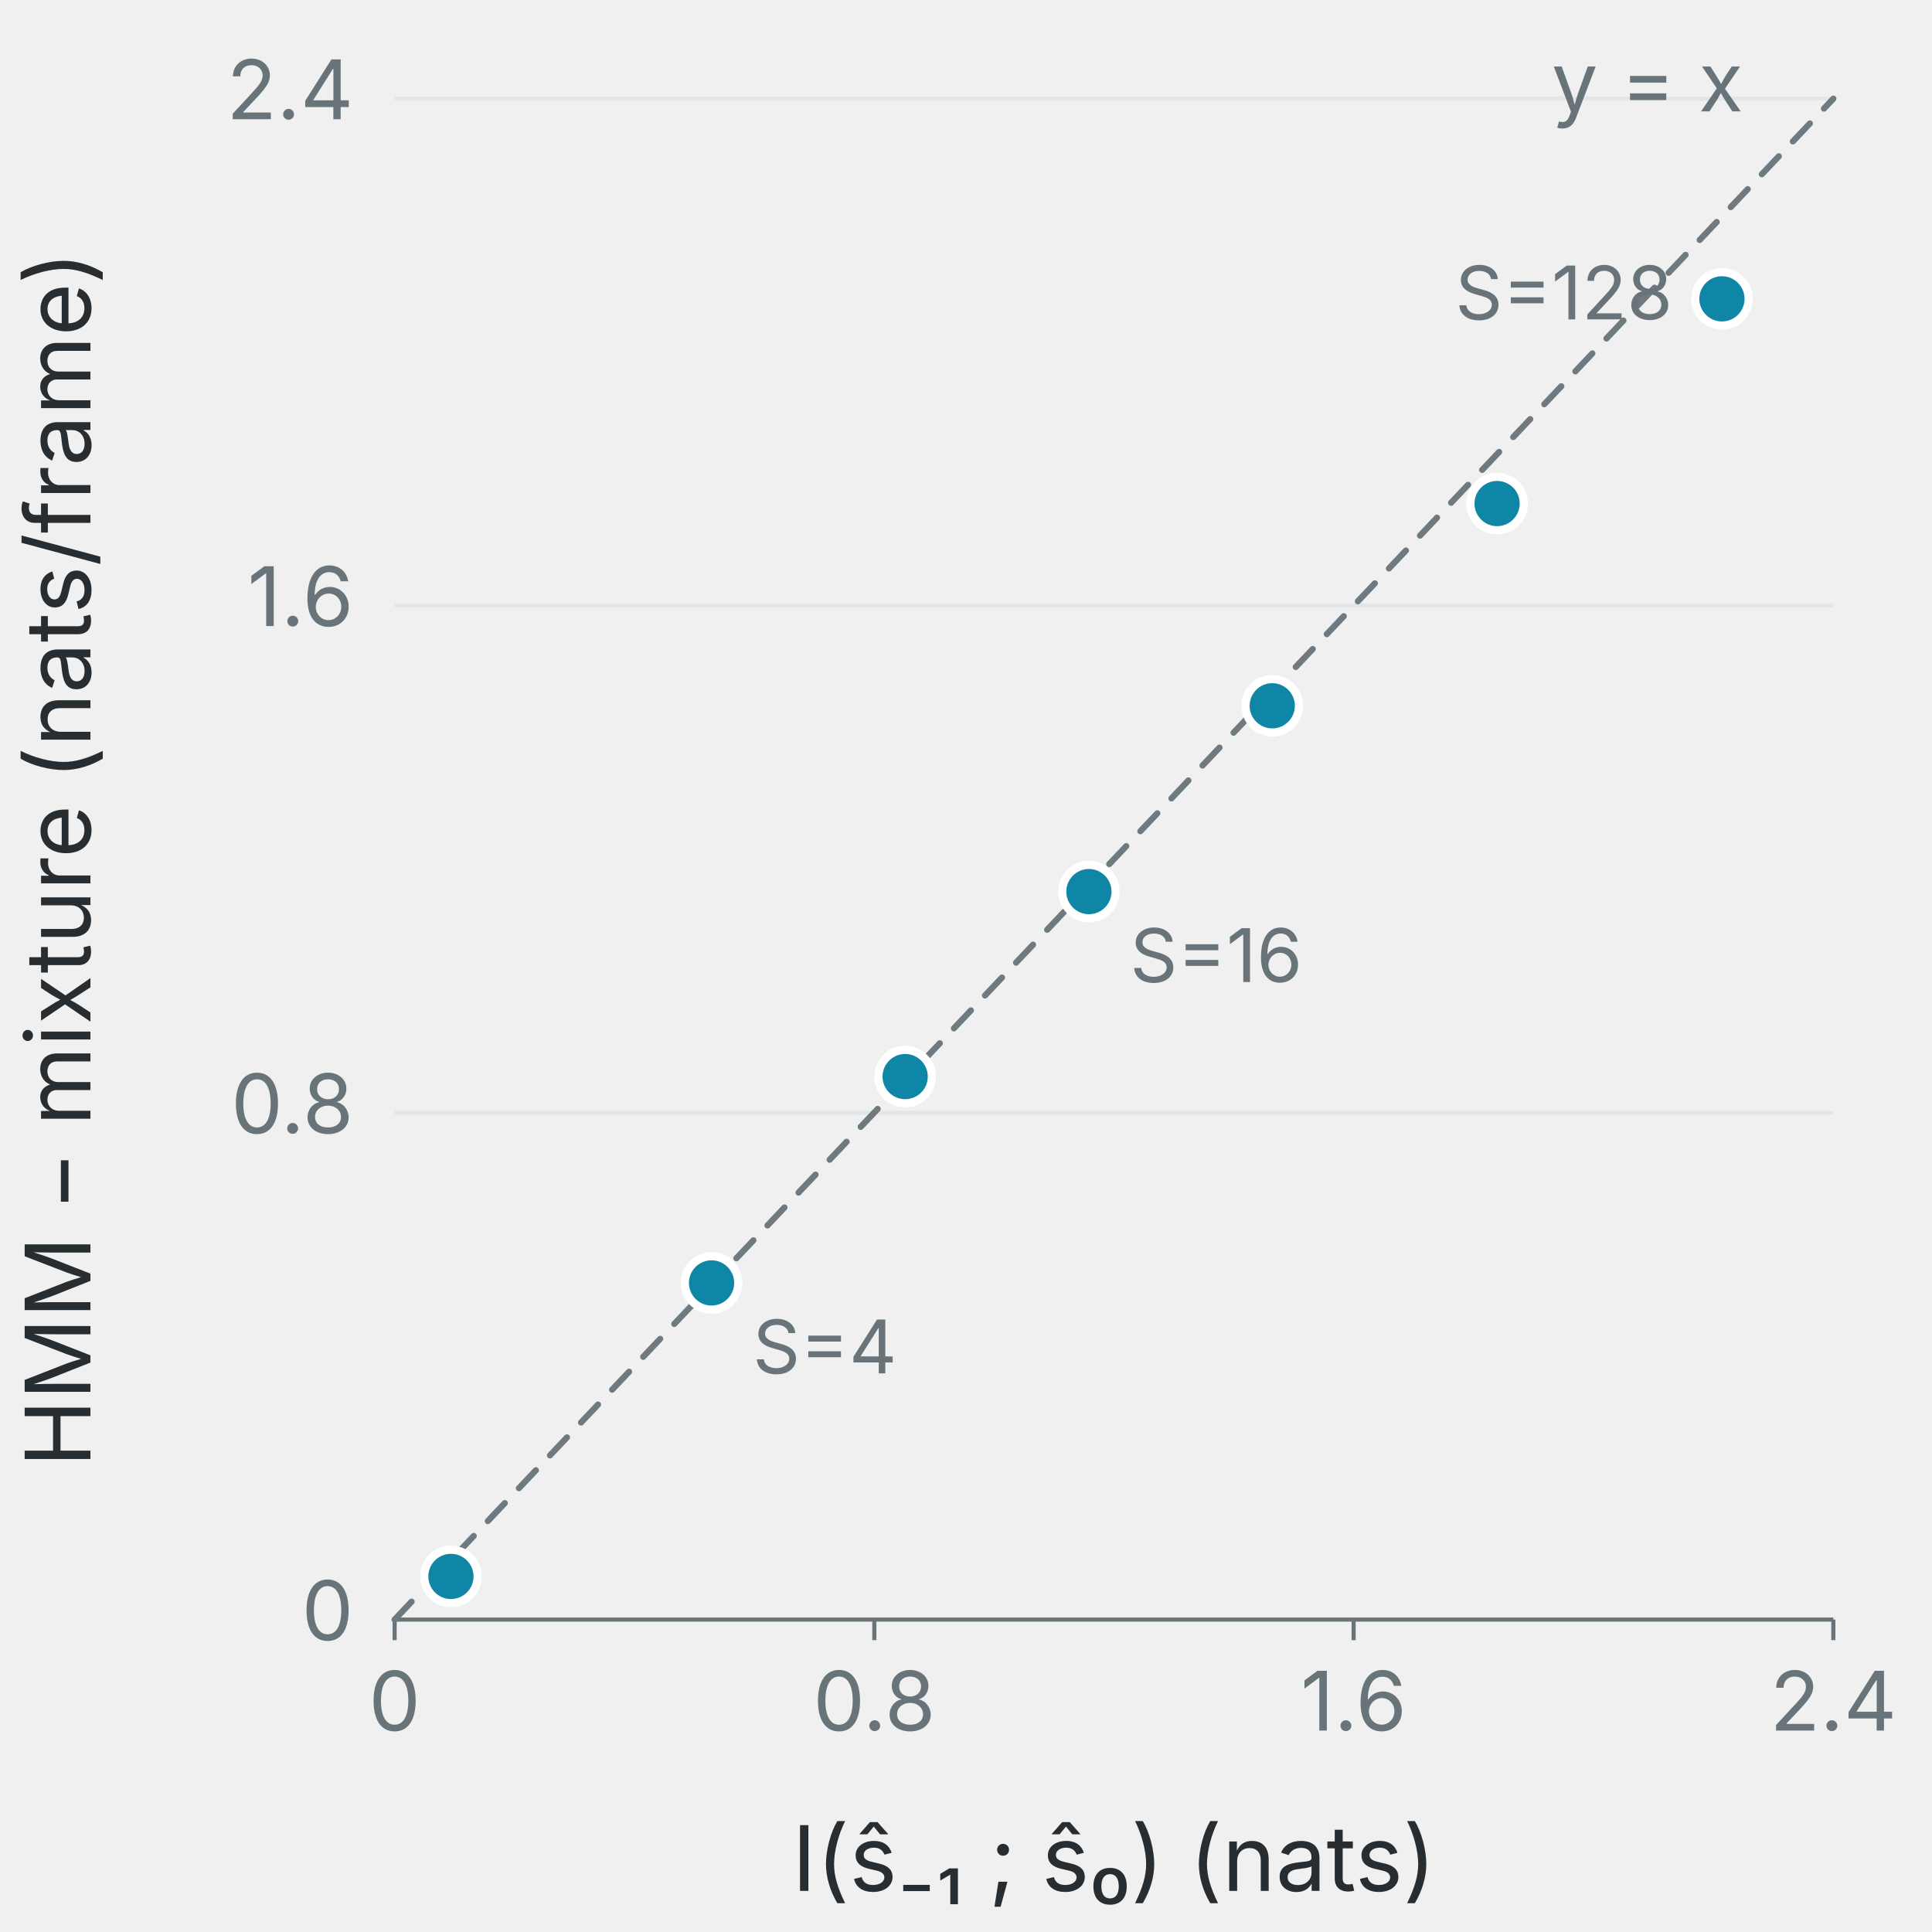
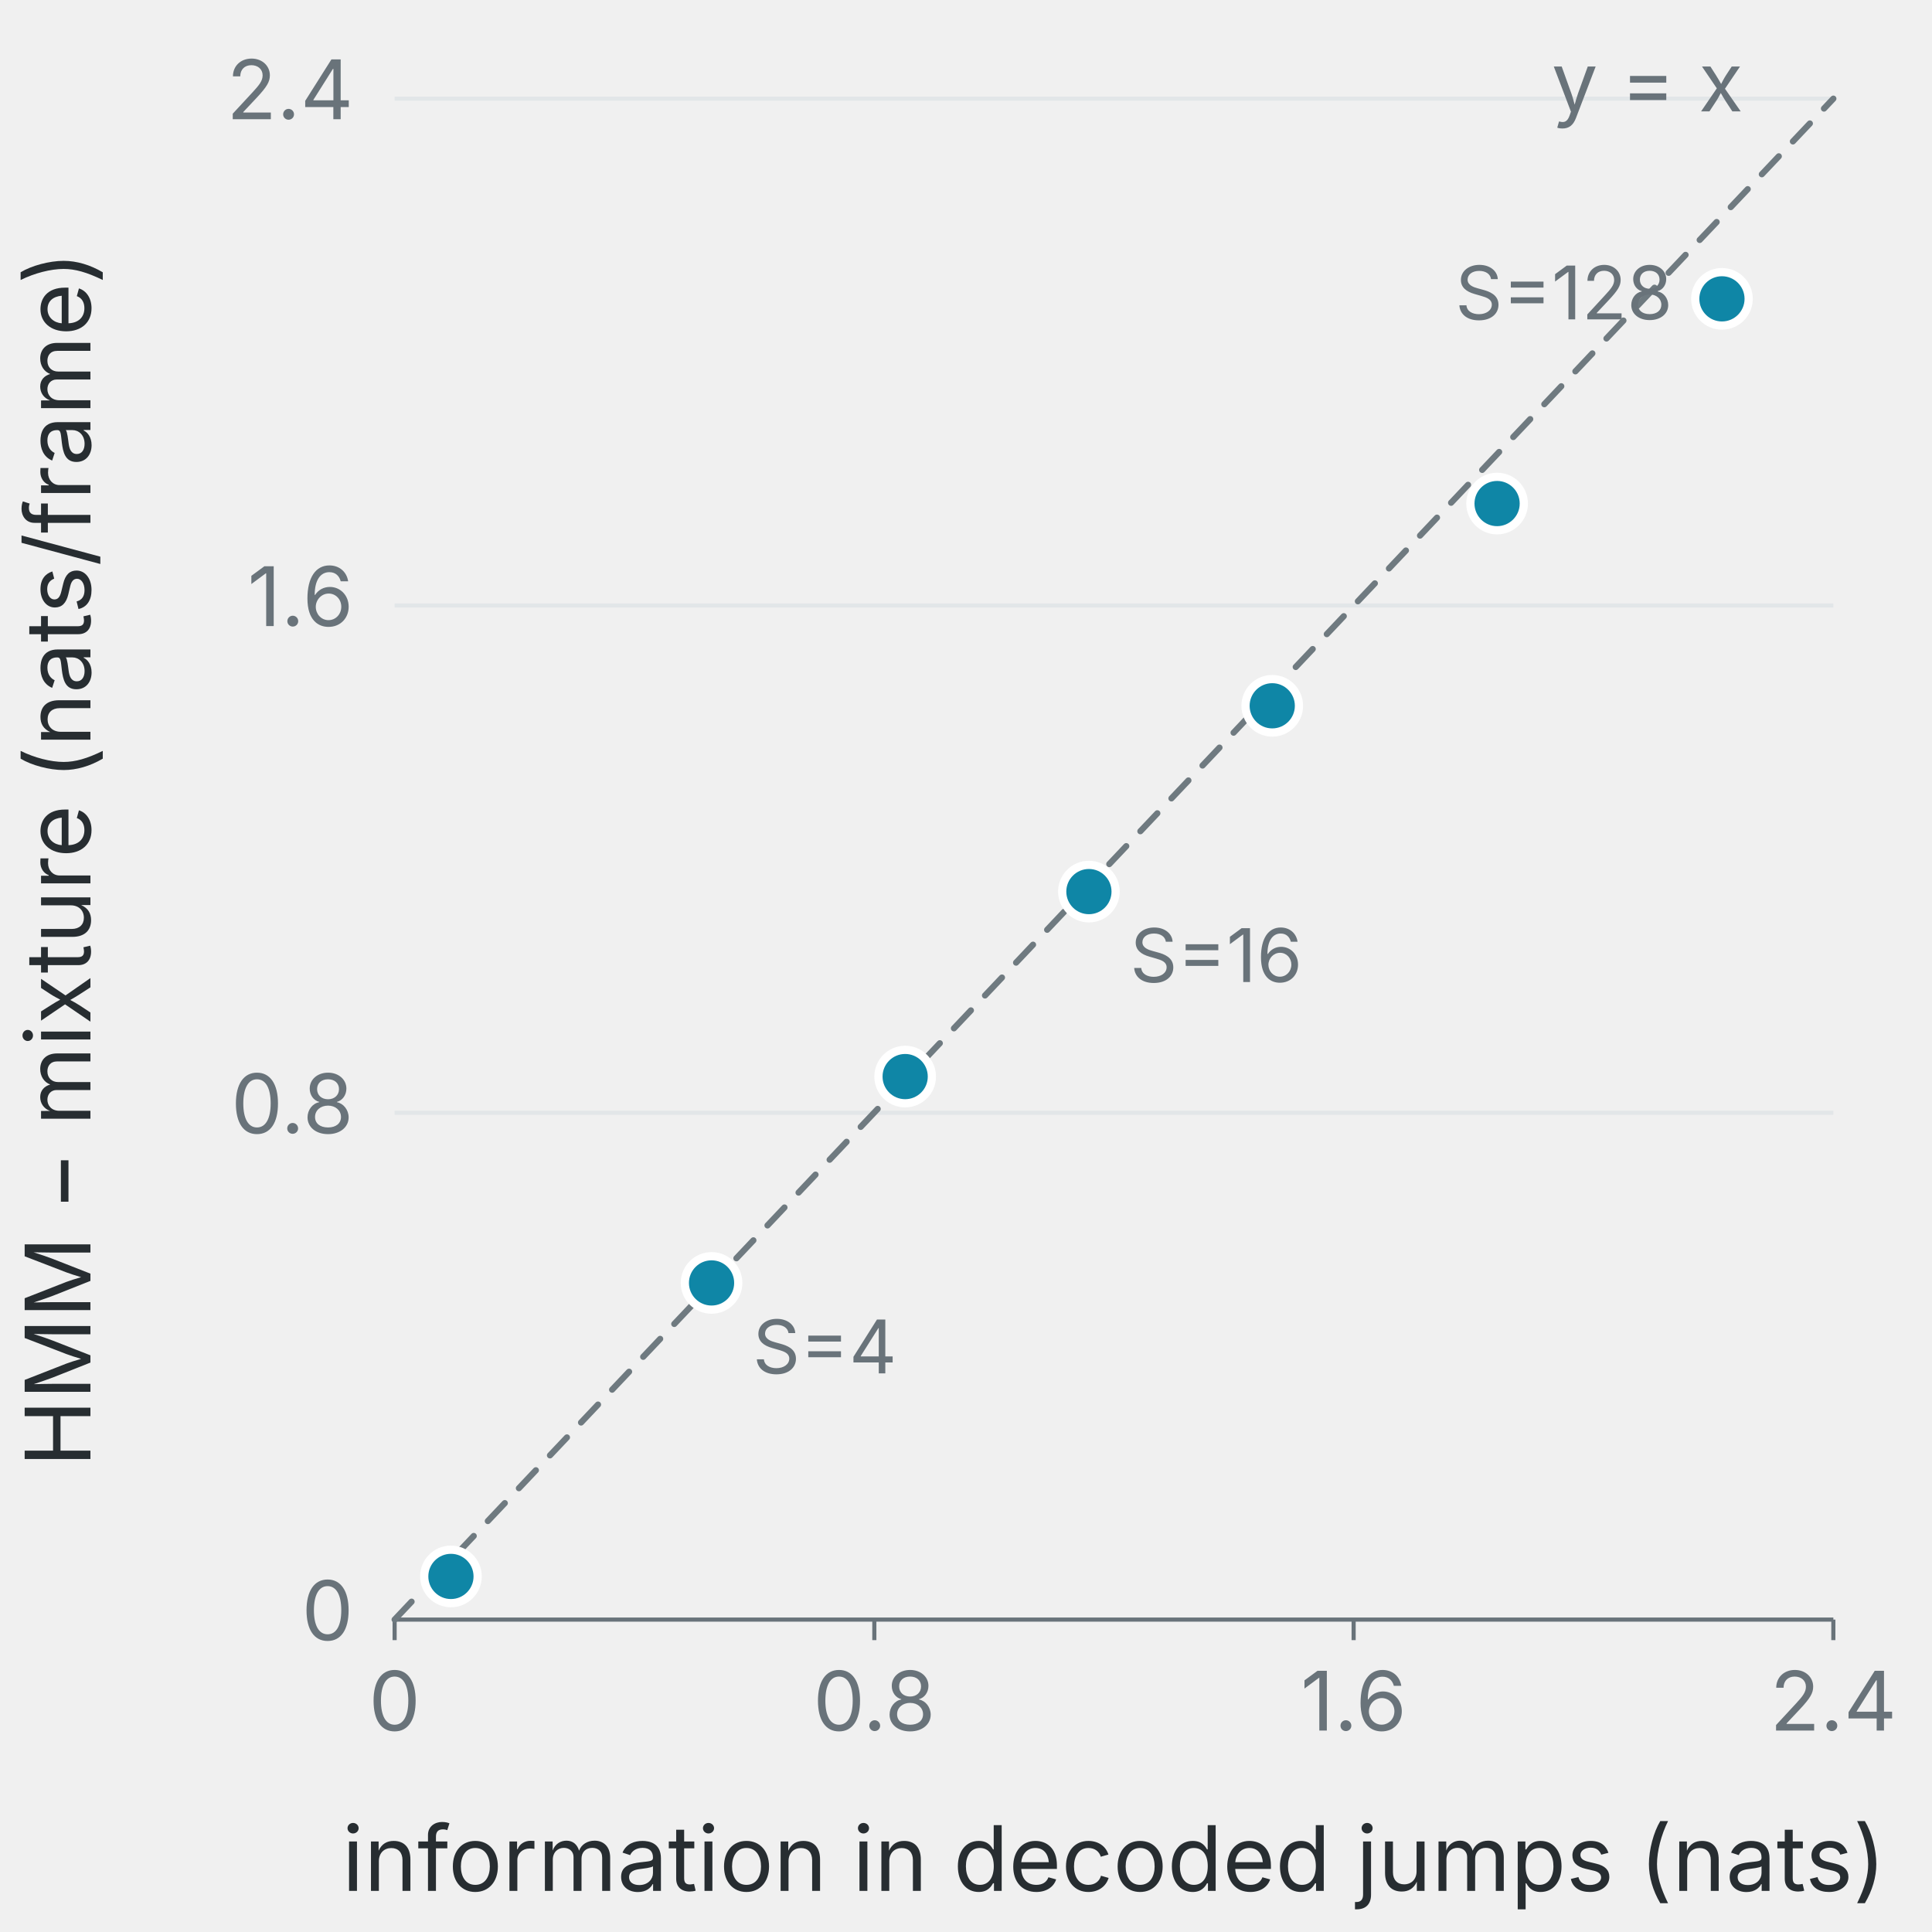
<svg xmlns="http://www.w3.org/2000/svg" viewBox="0 0 470 470" width="470" height="470" role="img" aria-label="Training gain of the HMM over the mixture against the mutual information of consecutive decoded states">
  <line x1="96" x2="446" y1="394.0" y2="394.0" stroke="#e2e6e8" stroke-width="1" />
  <text x="86.0" y="399.0" font-size="20" text-anchor="end" fill="#69737a" font-weight="400" font-family="Inter, Century Gothic, sans-serif">0</text>
  <line x1="96" x2="446" y1="270.7" y2="270.7" stroke="#e2e6e8" stroke-width="1" />
  <text x="86.0" y="275.7" font-size="20" text-anchor="end" fill="#69737a" font-weight="400" font-family="Inter, Century Gothic, sans-serif">0.8</text>
  <line x1="96" x2="446" y1="147.3" y2="147.3" stroke="#e2e6e8" stroke-width="1" />
  <text x="86.0" y="152.3" font-size="20" text-anchor="end" fill="#69737a" font-weight="400" font-family="Inter, Century Gothic, sans-serif">1.6</text>
  <line x1="96" x2="446" y1="24.0" y2="24.0" stroke="#e2e6e8" stroke-width="1" />
  <text x="86.0" y="29.0" font-size="20" text-anchor="end" fill="#69737a" font-weight="400" font-family="Inter, Century Gothic, sans-serif">2.4</text>
  <line x1="96.0" x2="96.0" y1="394" y2="399" stroke="#69737a" stroke-width="1" />
  <text x="96.0" y="421.0" font-size="20" text-anchor="middle" fill="#69737a" font-weight="400" font-family="Inter, Century Gothic, sans-serif">0</text>
  <line x1="212.7" x2="212.7" y1="394" y2="399" stroke="#69737a" stroke-width="1" />
  <text x="212.7" y="421.0" font-size="20" text-anchor="middle" fill="#69737a" font-weight="400" font-family="Inter, Century Gothic, sans-serif">0.8</text>
  <line x1="329.3" x2="329.3" y1="394" y2="399" stroke="#69737a" stroke-width="1" />
  <text x="329.3" y="421.0" font-size="20" text-anchor="middle" fill="#69737a" font-weight="400" font-family="Inter, Century Gothic, sans-serif">1.6</text>
  <line x1="446.0" x2="446.0" y1="394" y2="399" stroke="#69737a" stroke-width="1" />
  <text x="446.0" y="421.0" font-size="20" text-anchor="middle" fill="#69737a" font-weight="400" font-family="Inter, Century Gothic, sans-serif">2.4</text>
  <line x1="96" x2="446" y1="394" y2="394" stroke="#69737a" stroke-width="1" />
-   <text x="271.0" y="460.0" font-size="22" text-anchor="middle" fill="#272d31" font-weight="400" font-family="Inter, Century Gothic, sans-serif">I(ŝ₋₁ ; ŝ₀)  (nats)</text>
+   <text x="271.0" y="460.0" font-size="22" text-anchor="middle" fill="#272d31" font-weight="400" font-family="Inter, Century Gothic, sans-serif">information in decoded jumps (nats)</text>
  <text x="22.0" y="209.0" font-size="22" text-anchor="middle" fill="#272d31" font-weight="400" font-family="Inter, Century Gothic, sans-serif" transform="rotate(-90 22 209.0)">HMM − mixture (nats/frame)</text>
  <polyline points="96.0,394.0 446.0,24.0" fill="none" stroke="#6f7a80" stroke-width="1.5" stroke-linejoin="round" stroke-linecap="round" stroke-dasharray="6 5" />
  <circle cx="109.7" cy="383.5" r="6.5" fill="#0f86a6" stroke="#ffffff" stroke-width="2" />
  <circle cx="173.1" cy="312.1" r="6.5" fill="#0f86a6" stroke="#ffffff" stroke-width="2" />
  <circle cx="220.2" cy="261.9" r="6.5" fill="#0f86a6" stroke="#ffffff" stroke-width="2" />
  <circle cx="264.9" cy="216.9" r="6.5" fill="#0f86a6" stroke="#ffffff" stroke-width="2" />
  <circle cx="309.5" cy="171.7" r="6.5" fill="#0f86a6" stroke="#ffffff" stroke-width="2" />
  <circle cx="364.2" cy="122.5" r="6.5" fill="#0f86a6" stroke="#ffffff" stroke-width="2" />
  <circle cx="418.9" cy="72.7" r="6.5" fill="#0f86a6" stroke="#ffffff" stroke-width="2" />
  <text x="424.1" y="27.1" font-size="20" text-anchor="end" fill="#69737a" font-weight="400" font-family="Inter, Century Gothic, sans-serif">y = x</text>
  <text x="183.1" y="334.1" font-size="18" text-anchor="start" fill="#69737a" font-weight="400" font-family="Inter, Century Gothic, sans-serif">S=4</text>
  <text x="274.9" y="238.9" font-size="18" text-anchor="start" fill="#69737a" font-weight="400" font-family="Inter, Century Gothic, sans-serif">S=16</text>
  <text x="406.9" y="77.7" font-size="18" text-anchor="end" fill="#69737a" font-weight="400" font-family="Inter, Century Gothic, sans-serif">S=128</text>
</svg>
